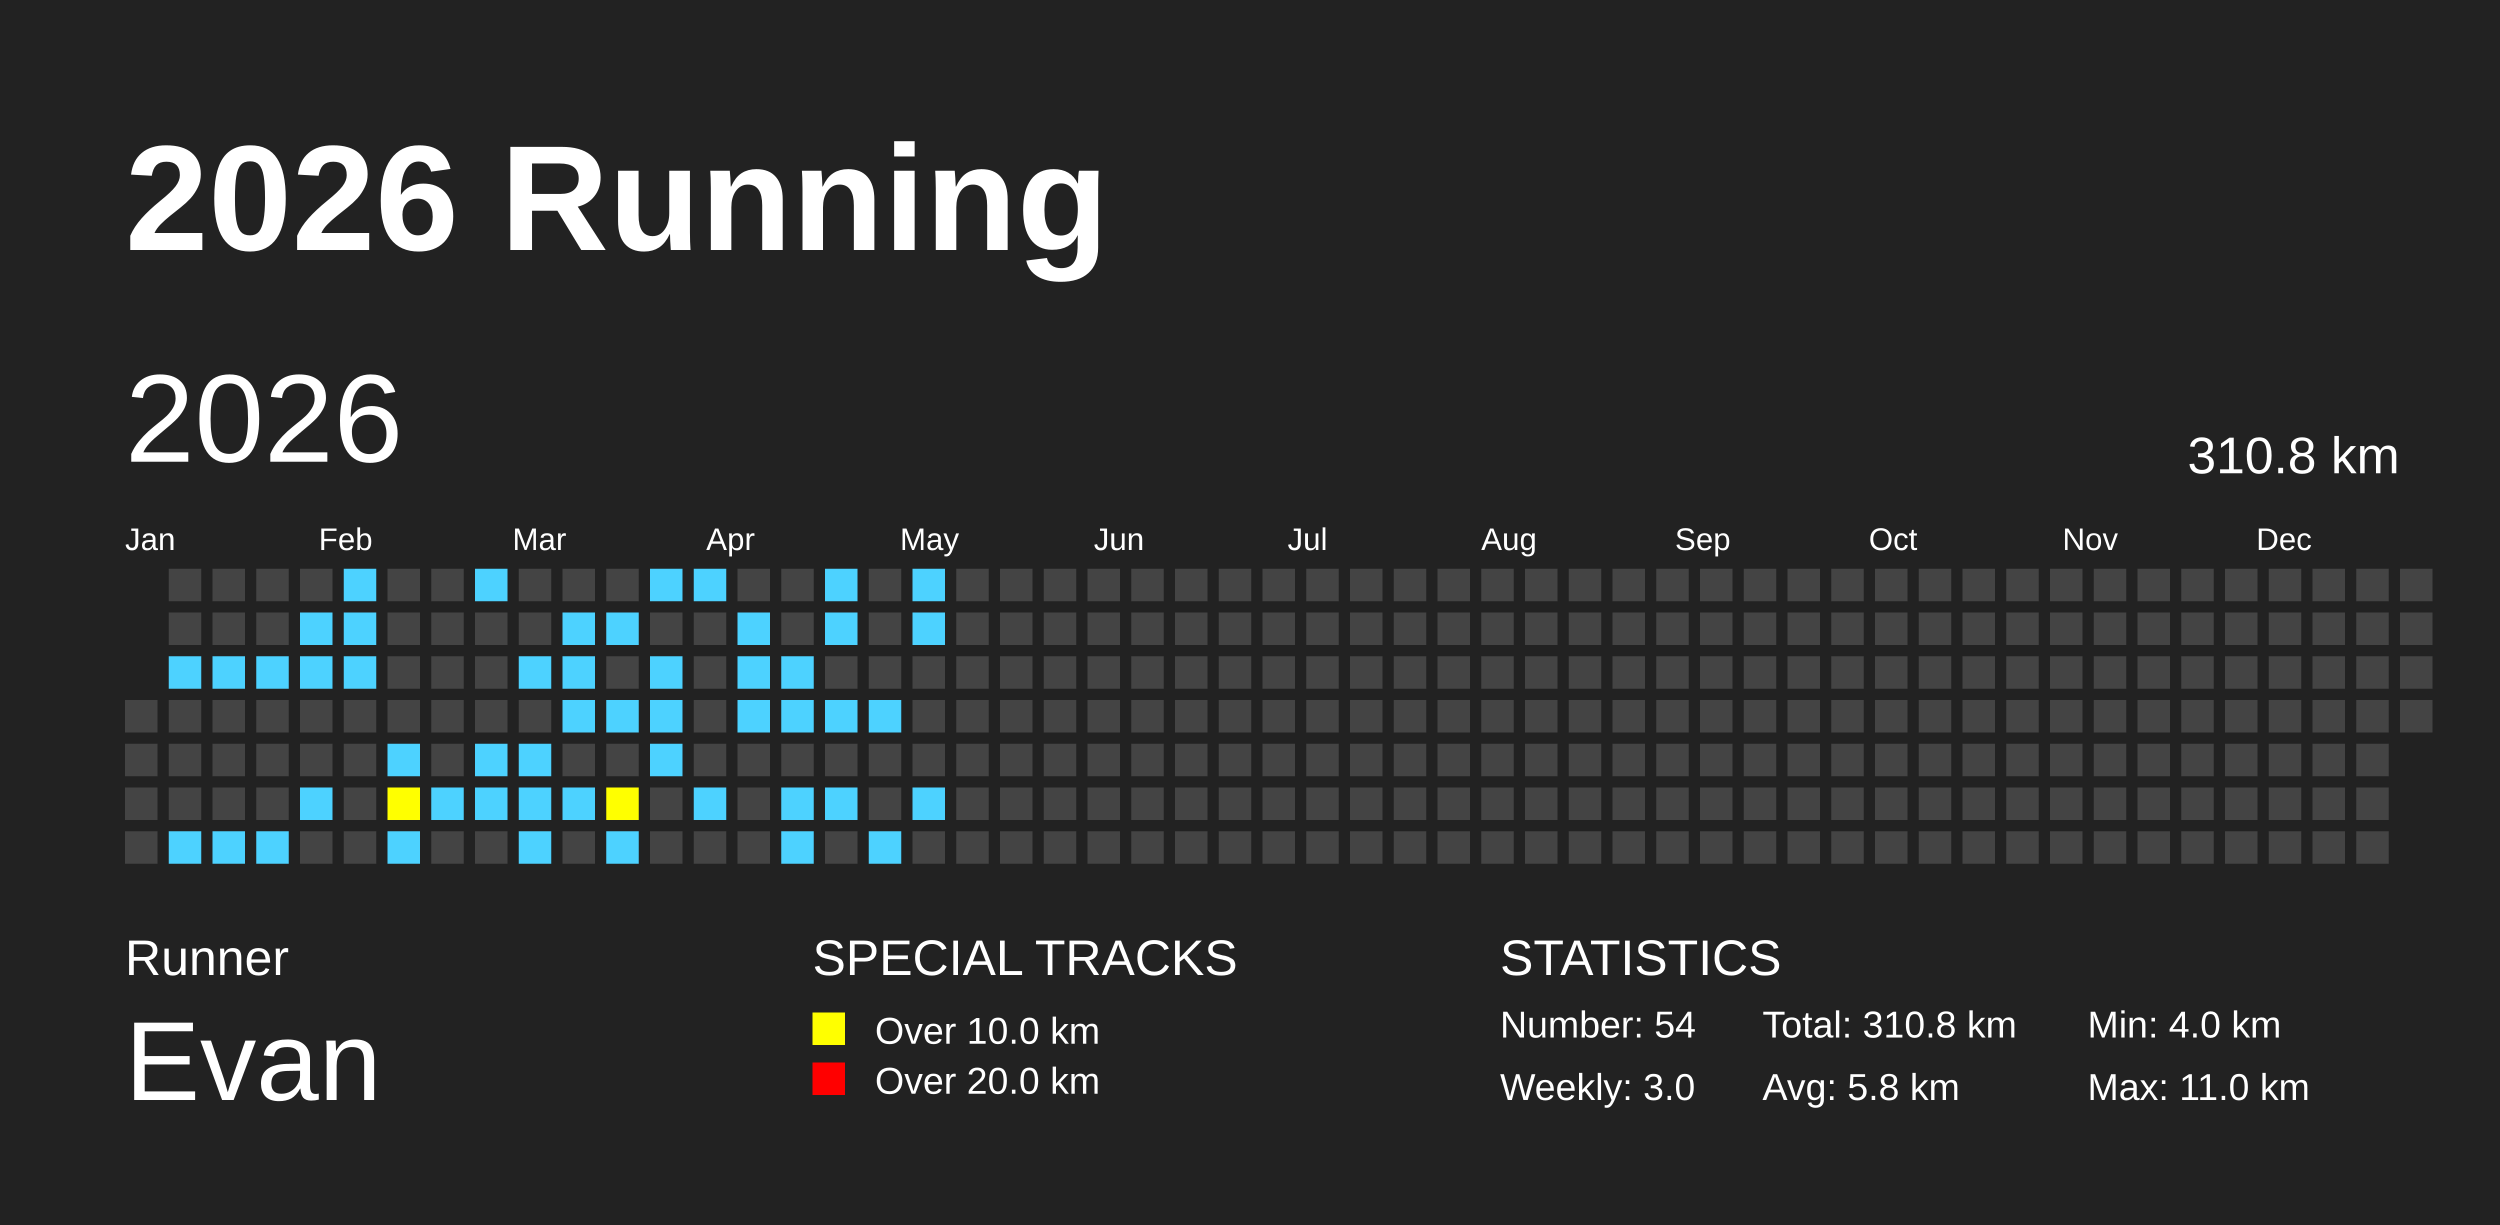
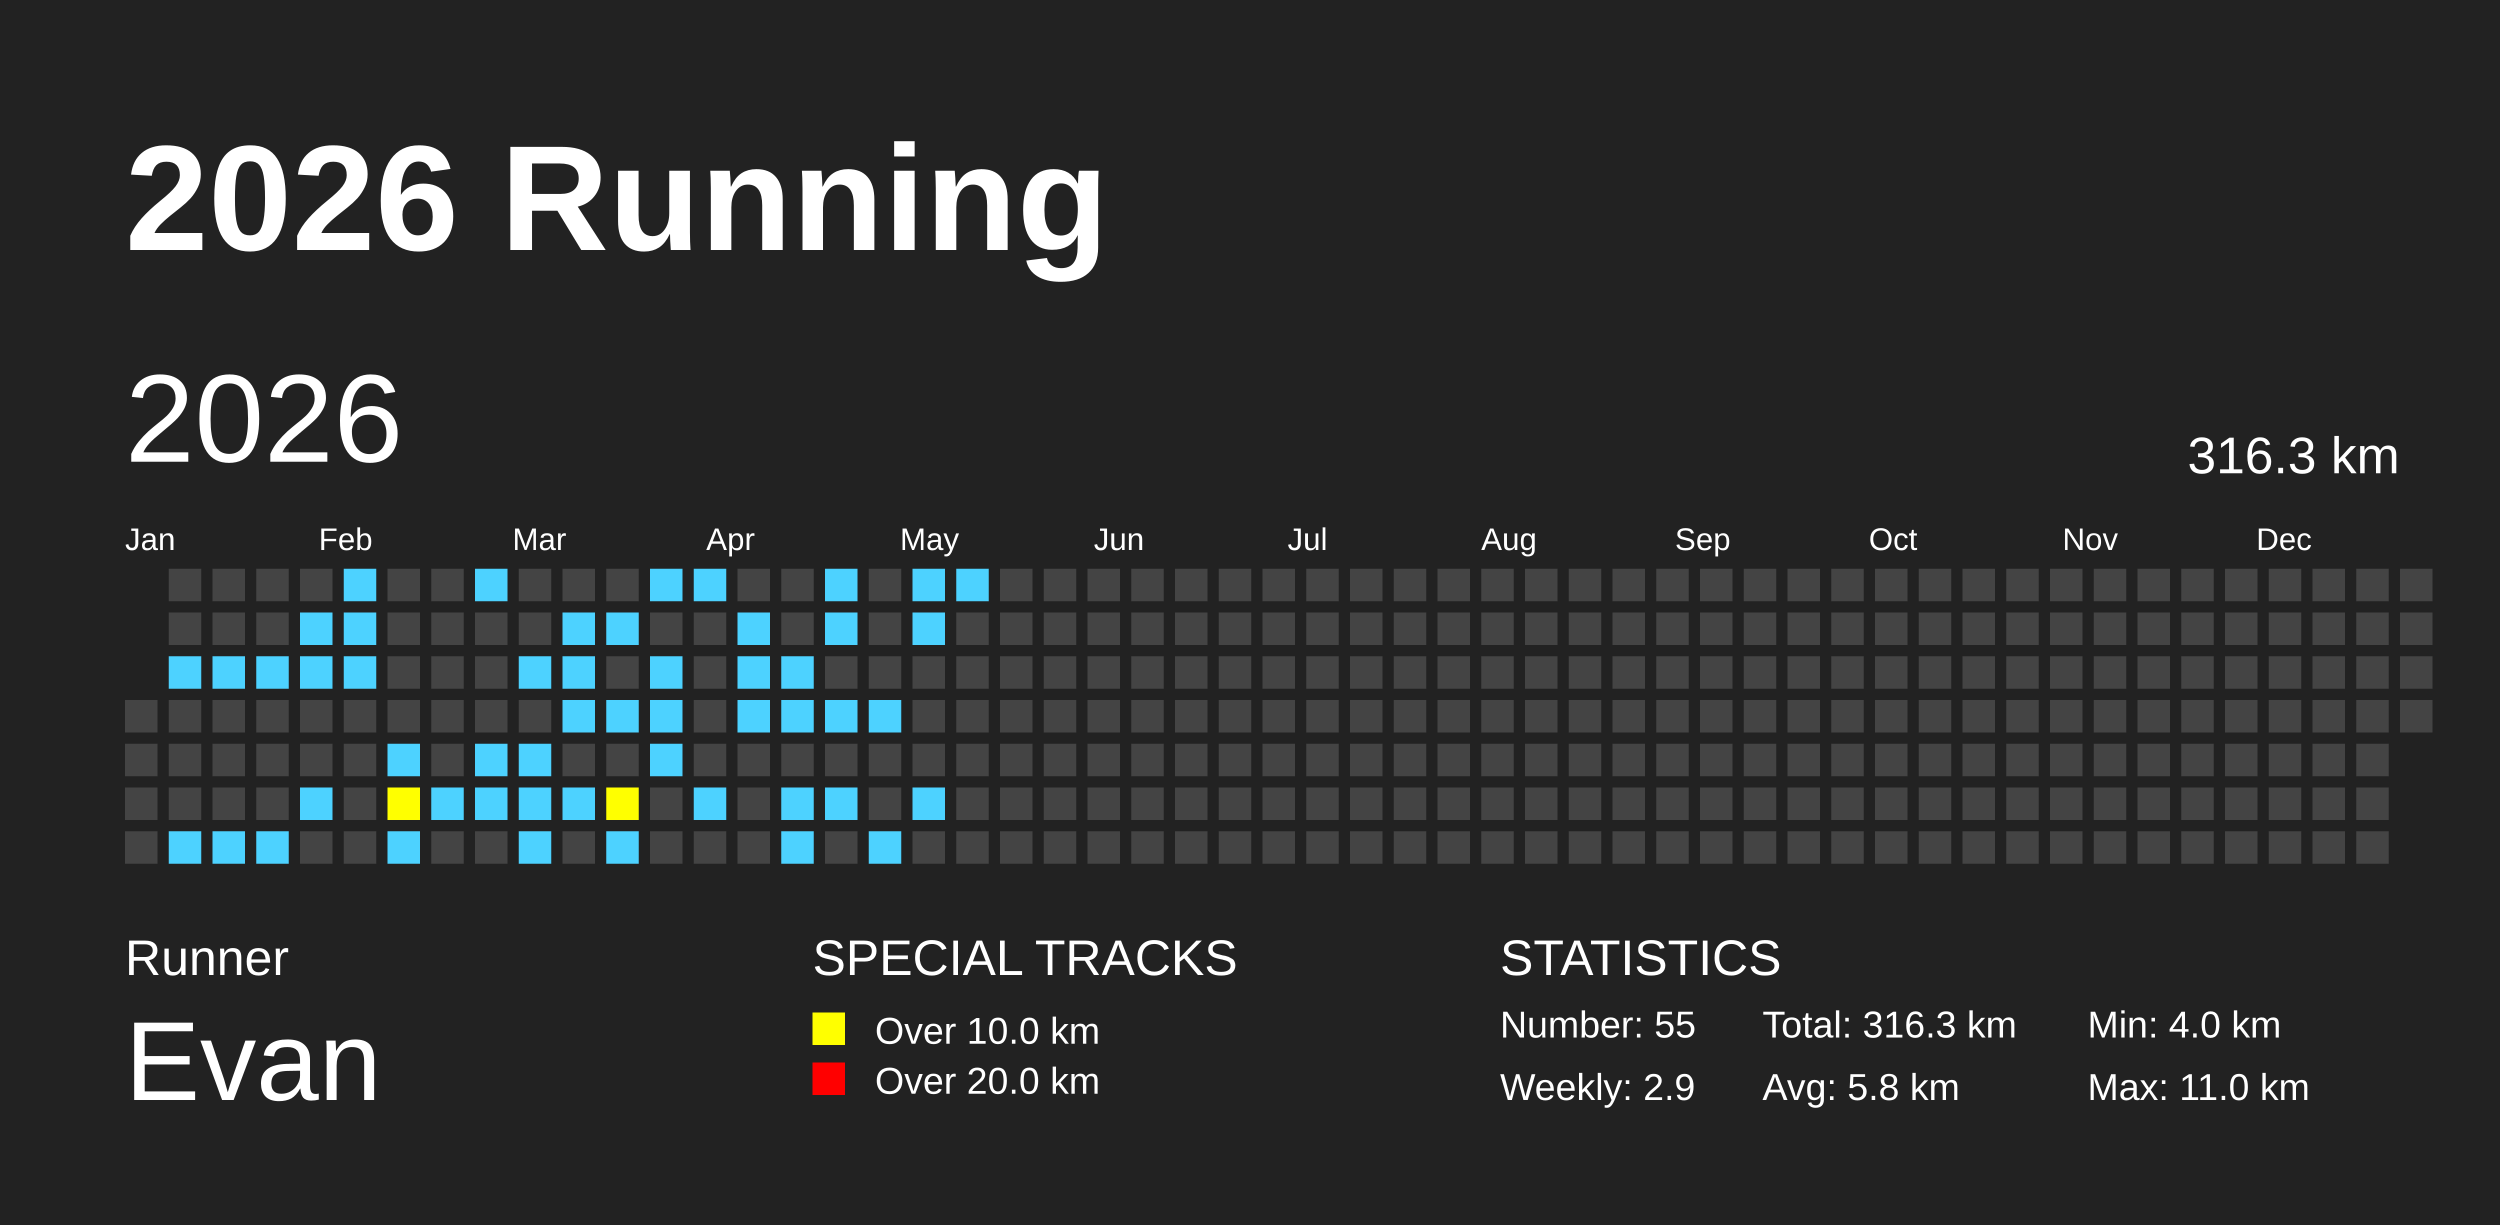
<svg xmlns="http://www.w3.org/2000/svg" baseProfile="full" height="98mm" version="1.1" viewBox="0,0,200,98" width="200mm">
  <defs />
  <rect fill="#222222" height="98" width="200" x="0" y="0" />
  <text fill="#FFFFFF" style="font-size:12px; font-family:Arial; font-weight:bold;" x="10" y="20">2026 Running</text>
  <text fill="#FFFFFF" style="font-size:4px; font-family:Arial" x="10" y="78">Runner</text>
  <text fill="#FFFFFF" style="font-size:9px; font-family:Arial" x="10" y="88">Evan</text>
  <text fill="#FFFFFF" style="font-size:4px; font-family:Arial" x="65" y="78">SPECIAL TRACKS</text>
  <rect fill="yellow" height="2.6" width="2.6" x="65" y="81" />
  <text fill="#FFFFFF" style="font-size:3px; font-family:Arial" x="70" y="83.5">Over 10.0 km</text>
  <rect fill="red" height="2.6" width="2.6" x="65" y="85" />
  <text fill="#FFFFFF" style="font-size:3px; font-family:Arial" x="70" y="87.5">Over 20.0 km</text>
  <text fill="#FFFFFF" style="font-size:4px; font-family:Arial" x="120" y="78">STATISTICS</text>
-   <text fill="#FFFFFF" style="font-size:3px; font-family:Arial" x="120" y="83">Number: 54</text>
-   <text fill="#FFFFFF" style="font-size:3px; font-family:Arial" x="120" y="88">Weekly: 3.0</text>
-   <text fill="#FFFFFF" style="font-size:3px; font-family:Arial" x="141" y="83">Total: 310.8 km</text>
+   <text fill="#FFFFFF" style="font-size:3px; font-family:Arial" x="120" y="83">Number: 55</text>
+   <text fill="#FFFFFF" style="font-size:3px; font-family:Arial" x="120" y="88">Weekly: 2.9</text>
+   <text fill="#FFFFFF" style="font-size:3px; font-family:Arial" x="141" y="83">Total: 316.3 km</text>
  <text fill="#FFFFFF" style="font-size:3px; font-family:Arial" x="141" y="88">Avg: 5.8 km</text>
  <text fill="#FFFFFF" style="font-size:3px; font-family:Arial" x="167" y="83">Min: 4.0 km</text>
  <text fill="#FFFFFF" style="font-size:3px; font-family:Arial" x="167" y="88">Max: 11.0 km</text>
  <text dominant-baseline="hanging" fill="#FFFFFF" style="font-size:10.0px; font-family:Arial;" x="10" y="30">2026</text>
-   <text dominant-baseline="hanging" fill="#FFFFFF" style="font-size:4.125px; font-family:Arial;" x="175" y="35">310.8 km</text>
+   <text dominant-baseline="hanging" fill="#FFFFFF" style="font-size:4.125px; font-family:Arial;" x="175" y="35">316.3 km</text>
  <text fill="#FFFFFF" style="font-size:2.5px; font-family:Arial" x="10.0" y="44">Jan</text>
  <text fill="#FFFFFF" style="font-size:2.5px; font-family:Arial" x="25.5" y="44">Feb</text>
  <text fill="#FFFFFF" style="font-size:2.5px; font-family:Arial" x="41.0" y="44">Mar</text>
  <text fill="#FFFFFF" style="font-size:2.5px; font-family:Arial" x="56.5" y="44">Apr</text>
  <text fill="#FFFFFF" style="font-size:2.5px; font-family:Arial" x="72.0" y="44">May</text>
  <text fill="#FFFFFF" style="font-size:2.5px; font-family:Arial" x="87.5" y="44">Jun</text>
  <text fill="#FFFFFF" style="font-size:2.5px; font-family:Arial" x="103.0" y="44">Jul</text>
  <text fill="#FFFFFF" style="font-size:2.5px; font-family:Arial" x="118.5" y="44">Aug</text>
  <text fill="#FFFFFF" style="font-size:2.5px; font-family:Arial" x="134.0" y="44">Sep</text>
  <text fill="#FFFFFF" style="font-size:2.5px; font-family:Arial" x="149.5" y="44">Oct</text>
  <text fill="#FFFFFF" style="font-size:2.5px; font-family:Arial" x="165.0" y="44">Nov</text>
  <text fill="#FFFFFF" style="font-size:2.5px; font-family:Arial" x="180.5" y="44">Dec</text>
  <rect fill="#444444" height="2.6" width="2.6" x="10.0" y="56.0" />
  <rect fill="#444444" height="2.6" width="2.6" x="10.0" y="59.5" />
  <rect fill="#444444" height="2.6" width="2.6" x="10.0" y="63.0" />
  <rect fill="#444444" height="2.6" width="2.6" x="10.0" y="66.5" />
  <rect fill="#444444" height="2.6" width="2.6" x="13.5" y="45.5" />
  <rect fill="#444444" height="2.6" width="2.6" x="13.5" y="49.0" />
  <rect fill="#4DD2FF" height="2.6" width="2.6" x="13.5" y="52.5" />
  <rect fill="#444444" height="2.6" width="2.6" x="13.5" y="56.0" />
  <rect fill="#444444" height="2.6" width="2.6" x="13.5" y="59.5" />
  <rect fill="#444444" height="2.6" width="2.6" x="13.5" y="63.0" />
  <rect fill="#4DD2FF" height="2.6" width="2.6" x="13.5" y="66.5" />
  <rect fill="#444444" height="2.6" width="2.6" x="17.0" y="45.5" />
  <rect fill="#444444" height="2.6" width="2.6" x="17.0" y="49.0" />
  <rect fill="#4DD2FF" height="2.6" width="2.6" x="17.0" y="52.5" />
  <rect fill="#444444" height="2.6" width="2.6" x="17.0" y="56.0" />
  <rect fill="#444444" height="2.6" width="2.6" x="17.0" y="59.5" />
  <rect fill="#444444" height="2.6" width="2.6" x="17.0" y="63.0" />
  <rect fill="#4DD2FF" height="2.6" width="2.6" x="17.0" y="66.5" />
  <rect fill="#444444" height="2.6" width="2.6" x="20.5" y="45.5" />
  <rect fill="#444444" height="2.6" width="2.6" x="20.5" y="49.0" />
  <rect fill="#4DD2FF" height="2.6" width="2.6" x="20.5" y="52.5" />
  <rect fill="#444444" height="2.6" width="2.6" x="20.5" y="56.0" />
  <rect fill="#444444" height="2.6" width="2.6" x="20.5" y="59.5" />
  <rect fill="#444444" height="2.6" width="2.6" x="20.5" y="63.0" />
  <rect fill="#4DD2FF" height="2.6" width="2.6" x="20.5" y="66.5" />
  <rect fill="#444444" height="2.6" width="2.6" x="24.0" y="45.5" />
  <rect fill="#4DD2FF" height="2.6" width="2.6" x="24.0" y="49.0" />
  <rect fill="#4DD2FF" height="2.6" width="2.6" x="24.0" y="52.5" />
  <rect fill="#444444" height="2.6" width="2.6" x="24.0" y="56.0" />
  <rect fill="#444444" height="2.6" width="2.6" x="24.0" y="59.5" />
  <rect fill="#4DD2FF" height="2.6" width="2.6" x="24.0" y="63.0" />
  <rect fill="#444444" height="2.6" width="2.6" x="24.0" y="66.5" />
  <rect fill="#4DD2FF" height="2.6" width="2.6" x="27.5" y="45.5" />
  <rect fill="#4DD2FF" height="2.6" width="2.6" x="27.5" y="49.0" />
  <rect fill="#4DD2FF" height="2.6" width="2.6" x="27.5" y="52.5" />
  <rect fill="#444444" height="2.6" width="2.6" x="27.5" y="56.0" />
  <rect fill="#444444" height="2.6" width="2.6" x="27.5" y="59.5" />
  <rect fill="#444444" height="2.6" width="2.6" x="27.5" y="63.0" />
  <rect fill="#444444" height="2.6" width="2.6" x="27.5" y="66.5" />
  <rect fill="#444444" height="2.6" width="2.6" x="31.0" y="45.5" />
  <rect fill="#444444" height="2.6" width="2.6" x="31.0" y="49.0" />
  <rect fill="#444444" height="2.6" width="2.6" x="31.0" y="52.5" />
  <rect fill="#444444" height="2.6" width="2.6" x="31.0" y="56.0" />
  <rect fill="#4DD2FF" height="2.6" width="2.6" x="31.0" y="59.5" />
  <rect fill="yellow" height="2.6" width="2.6" x="31.0" y="63.0" />
  <rect fill="#4DD2FF" height="2.6" width="2.6" x="31.0" y="66.5" />
  <rect fill="#444444" height="2.6" width="2.6" x="34.5" y="45.5" />
  <rect fill="#444444" height="2.6" width="2.6" x="34.5" y="49.0" />
  <rect fill="#444444" height="2.6" width="2.6" x="34.5" y="52.5" />
  <rect fill="#444444" height="2.6" width="2.6" x="34.5" y="56.0" />
  <rect fill="#444444" height="2.6" width="2.6" x="34.5" y="59.5" />
  <rect fill="#4DD2FF" height="2.6" width="2.6" x="34.5" y="63.0" />
  <rect fill="#444444" height="2.6" width="2.6" x="34.5" y="66.5" />
  <rect fill="#4DD2FF" height="2.6" width="2.6" x="38.0" y="45.5" />
  <rect fill="#444444" height="2.6" width="2.6" x="38.0" y="49.0" />
  <rect fill="#444444" height="2.6" width="2.6" x="38.0" y="52.5" />
  <rect fill="#444444" height="2.6" width="2.6" x="38.0" y="56.0" />
  <rect fill="#4DD2FF" height="2.6" width="2.6" x="38.0" y="59.5" />
  <rect fill="#4DD2FF" height="2.6" width="2.6" x="38.0" y="63.0" />
  <rect fill="#444444" height="2.6" width="2.6" x="38.0" y="66.5" />
  <rect fill="#444444" height="2.6" width="2.6" x="41.5" y="45.5" />
  <rect fill="#444444" height="2.6" width="2.6" x="41.5" y="49.0" />
  <rect fill="#4DD2FF" height="2.6" width="2.6" x="41.5" y="52.5" />
  <rect fill="#444444" height="2.6" width="2.6" x="41.5" y="56.0" />
  <rect fill="#4DD2FF" height="2.6" width="2.6" x="41.5" y="59.5" />
  <rect fill="#4DD2FF" height="2.6" width="2.6" x="41.5" y="63.0" />
  <rect fill="#4DD2FF" height="2.6" width="2.6" x="41.5" y="66.5" />
  <rect fill="#444444" height="2.6" width="2.6" x="45.0" y="45.5" />
  <rect fill="#4DD2FF" height="2.6" width="2.6" x="45.0" y="49.0" />
  <rect fill="#4DD2FF" height="2.6" width="2.6" x="45.0" y="52.5" />
  <rect fill="#4DD2FF" height="2.6" width="2.6" x="45.0" y="56.0" />
  <rect fill="#444444" height="2.6" width="2.6" x="45.0" y="59.5" />
  <rect fill="#4DD2FF" height="2.6" width="2.6" x="45.0" y="63.0" />
  <rect fill="#444444" height="2.6" width="2.6" x="45.0" y="66.5" />
  <rect fill="#444444" height="2.6" width="2.6" x="48.5" y="45.5" />
  <rect fill="#4DD2FF" height="2.6" width="2.6" x="48.5" y="49.0" />
  <rect fill="#444444" height="2.6" width="2.6" x="48.5" y="52.5" />
  <rect fill="#4DD2FF" height="2.6" width="2.6" x="48.5" y="56.0" />
  <rect fill="#444444" height="2.6" width="2.6" x="48.5" y="59.5" />
  <rect fill="yellow" height="2.6" width="2.6" x="48.5" y="63.0" />
  <rect fill="#4DD2FF" height="2.6" width="2.6" x="48.5" y="66.5" />
  <rect fill="#4DD2FF" height="2.6" width="2.6" x="52.0" y="45.5" />
  <rect fill="#444444" height="2.6" width="2.6" x="52.0" y="49.0" />
  <rect fill="#4DD2FF" height="2.6" width="2.6" x="52.0" y="52.5" />
  <rect fill="#4DD2FF" height="2.6" width="2.6" x="52.0" y="56.0" />
  <rect fill="#4DD2FF" height="2.6" width="2.6" x="52.0" y="59.5" />
  <rect fill="#444444" height="2.6" width="2.6" x="52.0" y="63.0" />
  <rect fill="#444444" height="2.6" width="2.6" x="52.0" y="66.5" />
  <rect fill="#4DD2FF" height="2.6" width="2.6" x="55.5" y="45.5" />
  <rect fill="#444444" height="2.6" width="2.6" x="55.5" y="49.0" />
  <rect fill="#444444" height="2.6" width="2.6" x="55.5" y="52.5" />
  <rect fill="#444444" height="2.6" width="2.6" x="55.5" y="56.0" />
  <rect fill="#444444" height="2.6" width="2.6" x="55.5" y="59.5" />
  <rect fill="#4DD2FF" height="2.6" width="2.6" x="55.5" y="63.0" />
  <rect fill="#444444" height="2.6" width="2.6" x="55.5" y="66.5" />
  <rect fill="#444444" height="2.6" width="2.6" x="59.0" y="45.5" />
  <rect fill="#4DD2FF" height="2.6" width="2.6" x="59.0" y="49.0" />
  <rect fill="#4DD2FF" height="2.6" width="2.6" x="59.0" y="52.5" />
  <rect fill="#4DD2FF" height="2.6" width="2.6" x="59.0" y="56.0" />
  <rect fill="#444444" height="2.6" width="2.6" x="59.0" y="59.5" />
  <rect fill="#444444" height="2.6" width="2.6" x="59.0" y="63.0" />
  <rect fill="#444444" height="2.6" width="2.6" x="59.0" y="66.5" />
  <rect fill="#444444" height="2.6" width="2.6" x="62.5" y="45.5" />
  <rect fill="#444444" height="2.6" width="2.6" x="62.5" y="49.0" />
  <rect fill="#4DD2FF" height="2.6" width="2.6" x="62.5" y="52.5" />
  <rect fill="#4DD2FF" height="2.6" width="2.6" x="62.5" y="56.0" />
  <rect fill="#444444" height="2.6" width="2.6" x="62.5" y="59.5" />
  <rect fill="#4DD2FF" height="2.6" width="2.6" x="62.5" y="63.0" />
  <rect fill="#4DD2FF" height="2.6" width="2.6" x="62.5" y="66.5" />
  <rect fill="#4DD2FF" height="2.6" width="2.6" x="66.0" y="45.5" />
  <rect fill="#4DD2FF" height="2.6" width="2.6" x="66.0" y="49.0" />
  <rect fill="#444444" height="2.6" width="2.6" x="66.0" y="52.5" />
  <rect fill="#4DD2FF" height="2.6" width="2.6" x="66.0" y="56.0" />
  <rect fill="#444444" height="2.6" width="2.6" x="66.0" y="59.5" />
  <rect fill="#4DD2FF" height="2.6" width="2.6" x="66.0" y="63.0" />
  <rect fill="#444444" height="2.6" width="2.6" x="66.0" y="66.5" />
  <rect fill="#444444" height="2.6" width="2.6" x="69.5" y="45.5" />
  <rect fill="#444444" height="2.6" width="2.6" x="69.5" y="49.0" />
  <rect fill="#444444" height="2.6" width="2.6" x="69.5" y="52.5" />
  <rect fill="#4DD2FF" height="2.6" width="2.6" x="69.5" y="56.0" />
  <rect fill="#444444" height="2.6" width="2.6" x="69.5" y="59.5" />
  <rect fill="#444444" height="2.6" width="2.6" x="69.5" y="63.0" />
  <rect fill="#4DD2FF" height="2.6" width="2.6" x="69.5" y="66.5" />
  <rect fill="#4DD2FF" height="2.6" width="2.6" x="73.0" y="45.5" />
  <rect fill="#4DD2FF" height="2.6" width="2.6" x="73.0" y="49.0" />
  <rect fill="#444444" height="2.6" width="2.6" x="73.0" y="52.5" />
  <rect fill="#444444" height="2.6" width="2.6" x="73.0" y="56.0" />
  <rect fill="#444444" height="2.6" width="2.6" x="73.0" y="59.5" />
  <rect fill="#4DD2FF" height="2.6" width="2.6" x="73.0" y="63.0" />
  <rect fill="#444444" height="2.6" width="2.6" x="73.0" y="66.5" />
-   <rect fill="#444444" height="2.6" width="2.6" x="76.5" y="45.5" />
+   <rect fill="#4DD2FF" height="2.6" width="2.6" x="76.5" y="45.5" />
  <rect fill="#444444" height="2.6" width="2.6" x="76.5" y="49.0" />
  <rect fill="#444444" height="2.6" width="2.6" x="76.5" y="52.5" />
  <rect fill="#444444" height="2.6" width="2.6" x="76.5" y="56.0" />
  <rect fill="#444444" height="2.6" width="2.6" x="76.5" y="59.5" />
  <rect fill="#444444" height="2.6" width="2.6" x="76.5" y="63.0" />
  <rect fill="#444444" height="2.6" width="2.6" x="76.5" y="66.5" />
  <rect fill="#444444" height="2.6" width="2.6" x="80.0" y="45.5" />
  <rect fill="#444444" height="2.6" width="2.6" x="80.0" y="49.0" />
  <rect fill="#444444" height="2.6" width="2.6" x="80.0" y="52.5" />
  <rect fill="#444444" height="2.6" width="2.6" x="80.0" y="56.0" />
  <rect fill="#444444" height="2.6" width="2.6" x="80.0" y="59.5" />
  <rect fill="#444444" height="2.6" width="2.6" x="80.0" y="63.0" />
  <rect fill="#444444" height="2.6" width="2.6" x="80.0" y="66.5" />
  <rect fill="#444444" height="2.6" width="2.6" x="83.5" y="45.5" />
  <rect fill="#444444" height="2.6" width="2.6" x="83.5" y="49.0" />
  <rect fill="#444444" height="2.6" width="2.6" x="83.5" y="52.5" />
  <rect fill="#444444" height="2.6" width="2.6" x="83.5" y="56.0" />
  <rect fill="#444444" height="2.6" width="2.6" x="83.5" y="59.5" />
  <rect fill="#444444" height="2.6" width="2.6" x="83.5" y="63.0" />
  <rect fill="#444444" height="2.6" width="2.6" x="83.5" y="66.5" />
  <rect fill="#444444" height="2.6" width="2.6" x="87.0" y="45.5" />
  <rect fill="#444444" height="2.6" width="2.6" x="87.0" y="49.0" />
  <rect fill="#444444" height="2.6" width="2.6" x="87.0" y="52.5" />
  <rect fill="#444444" height="2.6" width="2.6" x="87.0" y="56.0" />
  <rect fill="#444444" height="2.6" width="2.6" x="87.0" y="59.5" />
  <rect fill="#444444" height="2.6" width="2.6" x="87.0" y="63.0" />
  <rect fill="#444444" height="2.6" width="2.6" x="87.0" y="66.5" />
  <rect fill="#444444" height="2.6" width="2.6" x="90.5" y="45.5" />
  <rect fill="#444444" height="2.6" width="2.6" x="90.5" y="49.0" />
  <rect fill="#444444" height="2.6" width="2.6" x="90.5" y="52.5" />
  <rect fill="#444444" height="2.6" width="2.6" x="90.5" y="56.0" />
  <rect fill="#444444" height="2.6" width="2.6" x="90.5" y="59.5" />
  <rect fill="#444444" height="2.6" width="2.6" x="90.5" y="63.0" />
  <rect fill="#444444" height="2.6" width="2.6" x="90.5" y="66.5" />
  <rect fill="#444444" height="2.6" width="2.6" x="94.0" y="45.5" />
  <rect fill="#444444" height="2.6" width="2.6" x="94.0" y="49.0" />
  <rect fill="#444444" height="2.6" width="2.6" x="94.0" y="52.5" />
  <rect fill="#444444" height="2.6" width="2.6" x="94.0" y="56.0" />
  <rect fill="#444444" height="2.6" width="2.6" x="94.0" y="59.5" />
  <rect fill="#444444" height="2.6" width="2.6" x="94.0" y="63.0" />
  <rect fill="#444444" height="2.6" width="2.6" x="94.0" y="66.5" />
  <rect fill="#444444" height="2.6" width="2.6" x="97.5" y="45.5" />
  <rect fill="#444444" height="2.6" width="2.6" x="97.5" y="49.0" />
  <rect fill="#444444" height="2.6" width="2.6" x="97.5" y="52.5" />
  <rect fill="#444444" height="2.6" width="2.6" x="97.5" y="56.0" />
  <rect fill="#444444" height="2.6" width="2.6" x="97.5" y="59.5" />
  <rect fill="#444444" height="2.6" width="2.6" x="97.5" y="63.0" />
  <rect fill="#444444" height="2.6" width="2.6" x="97.5" y="66.5" />
  <rect fill="#444444" height="2.6" width="2.6" x="101.0" y="45.5" />
  <rect fill="#444444" height="2.6" width="2.6" x="101.0" y="49.0" />
  <rect fill="#444444" height="2.6" width="2.6" x="101.0" y="52.5" />
  <rect fill="#444444" height="2.6" width="2.6" x="101.0" y="56.0" />
  <rect fill="#444444" height="2.6" width="2.6" x="101.0" y="59.5" />
  <rect fill="#444444" height="2.6" width="2.6" x="101.0" y="63.0" />
  <rect fill="#444444" height="2.6" width="2.6" x="101.0" y="66.5" />
  <rect fill="#444444" height="2.6" width="2.6" x="104.5" y="45.5" />
  <rect fill="#444444" height="2.6" width="2.6" x="104.5" y="49.0" />
  <rect fill="#444444" height="2.6" width="2.6" x="104.5" y="52.5" />
  <rect fill="#444444" height="2.6" width="2.6" x="104.5" y="56.0" />
  <rect fill="#444444" height="2.6" width="2.6" x="104.5" y="59.5" />
  <rect fill="#444444" height="2.6" width="2.6" x="104.5" y="63.0" />
  <rect fill="#444444" height="2.6" width="2.6" x="104.5" y="66.5" />
  <rect fill="#444444" height="2.6" width="2.6" x="108.0" y="45.5" />
  <rect fill="#444444" height="2.6" width="2.6" x="108.0" y="49.0" />
  <rect fill="#444444" height="2.6" width="2.6" x="108.0" y="52.5" />
  <rect fill="#444444" height="2.6" width="2.6" x="108.0" y="56.0" />
  <rect fill="#444444" height="2.6" width="2.6" x="108.0" y="59.5" />
  <rect fill="#444444" height="2.6" width="2.6" x="108.0" y="63.0" />
  <rect fill="#444444" height="2.6" width="2.6" x="108.0" y="66.5" />
  <rect fill="#444444" height="2.6" width="2.6" x="111.5" y="45.5" />
  <rect fill="#444444" height="2.6" width="2.6" x="111.5" y="49.0" />
  <rect fill="#444444" height="2.6" width="2.6" x="111.5" y="52.5" />
  <rect fill="#444444" height="2.6" width="2.6" x="111.5" y="56.0" />
  <rect fill="#444444" height="2.6" width="2.6" x="111.5" y="59.5" />
  <rect fill="#444444" height="2.6" width="2.6" x="111.5" y="63.0" />
  <rect fill="#444444" height="2.6" width="2.6" x="111.5" y="66.5" />
  <rect fill="#444444" height="2.6" width="2.6" x="115.0" y="45.5" />
  <rect fill="#444444" height="2.6" width="2.6" x="115.0" y="49.0" />
  <rect fill="#444444" height="2.6" width="2.6" x="115.0" y="52.5" />
  <rect fill="#444444" height="2.6" width="2.6" x="115.0" y="56.0" />
  <rect fill="#444444" height="2.6" width="2.6" x="115.0" y="59.5" />
  <rect fill="#444444" height="2.6" width="2.6" x="115.0" y="63.0" />
  <rect fill="#444444" height="2.6" width="2.6" x="115.0" y="66.5" />
  <rect fill="#444444" height="2.6" width="2.6" x="118.5" y="45.5" />
  <rect fill="#444444" height="2.6" width="2.6" x="118.5" y="49.0" />
  <rect fill="#444444" height="2.6" width="2.6" x="118.5" y="52.5" />
  <rect fill="#444444" height="2.6" width="2.6" x="118.5" y="56.0" />
  <rect fill="#444444" height="2.6" width="2.6" x="118.5" y="59.5" />
  <rect fill="#444444" height="2.6" width="2.6" x="118.5" y="63.0" />
  <rect fill="#444444" height="2.6" width="2.6" x="118.5" y="66.5" />
  <rect fill="#444444" height="2.6" width="2.6" x="122.0" y="45.5" />
  <rect fill="#444444" height="2.6" width="2.6" x="122.0" y="49.0" />
  <rect fill="#444444" height="2.6" width="2.6" x="122.0" y="52.5" />
  <rect fill="#444444" height="2.6" width="2.6" x="122.0" y="56.0" />
  <rect fill="#444444" height="2.6" width="2.6" x="122.0" y="59.5" />
  <rect fill="#444444" height="2.6" width="2.6" x="122.0" y="63.0" />
  <rect fill="#444444" height="2.6" width="2.6" x="122.0" y="66.5" />
  <rect fill="#444444" height="2.6" width="2.6" x="125.5" y="45.5" />
  <rect fill="#444444" height="2.6" width="2.6" x="125.5" y="49.0" />
  <rect fill="#444444" height="2.6" width="2.6" x="125.5" y="52.5" />
  <rect fill="#444444" height="2.6" width="2.6" x="125.5" y="56.0" />
  <rect fill="#444444" height="2.6" width="2.6" x="125.5" y="59.5" />
  <rect fill="#444444" height="2.6" width="2.6" x="125.5" y="63.0" />
  <rect fill="#444444" height="2.6" width="2.6" x="125.5" y="66.5" />
  <rect fill="#444444" height="2.6" width="2.6" x="129.0" y="45.5" />
  <rect fill="#444444" height="2.6" width="2.6" x="129.0" y="49.0" />
  <rect fill="#444444" height="2.6" width="2.6" x="129.0" y="52.5" />
  <rect fill="#444444" height="2.6" width="2.6" x="129.0" y="56.0" />
  <rect fill="#444444" height="2.6" width="2.6" x="129.0" y="59.5" />
  <rect fill="#444444" height="2.6" width="2.6" x="129.0" y="63.0" />
  <rect fill="#444444" height="2.6" width="2.6" x="129.0" y="66.5" />
  <rect fill="#444444" height="2.6" width="2.6" x="132.5" y="45.5" />
  <rect fill="#444444" height="2.6" width="2.6" x="132.5" y="49.0" />
  <rect fill="#444444" height="2.6" width="2.6" x="132.5" y="52.5" />
  <rect fill="#444444" height="2.6" width="2.6" x="132.5" y="56.0" />
  <rect fill="#444444" height="2.6" width="2.6" x="132.5" y="59.5" />
  <rect fill="#444444" height="2.6" width="2.6" x="132.5" y="63.0" />
  <rect fill="#444444" height="2.6" width="2.6" x="132.5" y="66.5" />
  <rect fill="#444444" height="2.6" width="2.6" x="136.0" y="45.5" />
  <rect fill="#444444" height="2.6" width="2.6" x="136.0" y="49.0" />
  <rect fill="#444444" height="2.6" width="2.6" x="136.0" y="52.5" />
  <rect fill="#444444" height="2.6" width="2.6" x="136.0" y="56.0" />
  <rect fill="#444444" height="2.6" width="2.6" x="136.0" y="59.5" />
  <rect fill="#444444" height="2.6" width="2.6" x="136.0" y="63.0" />
  <rect fill="#444444" height="2.6" width="2.6" x="136.0" y="66.5" />
  <rect fill="#444444" height="2.6" width="2.6" x="139.5" y="45.5" />
  <rect fill="#444444" height="2.6" width="2.6" x="139.5" y="49.0" />
  <rect fill="#444444" height="2.6" width="2.6" x="139.5" y="52.5" />
  <rect fill="#444444" height="2.6" width="2.6" x="139.5" y="56.0" />
  <rect fill="#444444" height="2.6" width="2.6" x="139.5" y="59.5" />
  <rect fill="#444444" height="2.6" width="2.6" x="139.5" y="63.0" />
  <rect fill="#444444" height="2.6" width="2.6" x="139.5" y="66.5" />
  <rect fill="#444444" height="2.6" width="2.6" x="143.0" y="45.5" />
  <rect fill="#444444" height="2.6" width="2.6" x="143.0" y="49.0" />
  <rect fill="#444444" height="2.6" width="2.6" x="143.0" y="52.5" />
  <rect fill="#444444" height="2.6" width="2.6" x="143.0" y="56.0" />
  <rect fill="#444444" height="2.6" width="2.6" x="143.0" y="59.5" />
  <rect fill="#444444" height="2.6" width="2.6" x="143.0" y="63.0" />
  <rect fill="#444444" height="2.6" width="2.6" x="143.0" y="66.5" />
  <rect fill="#444444" height="2.6" width="2.6" x="146.5" y="45.5" />
  <rect fill="#444444" height="2.6" width="2.6" x="146.5" y="49.0" />
  <rect fill="#444444" height="2.6" width="2.6" x="146.5" y="52.5" />
  <rect fill="#444444" height="2.6" width="2.6" x="146.5" y="56.0" />
  <rect fill="#444444" height="2.6" width="2.6" x="146.5" y="59.5" />
  <rect fill="#444444" height="2.6" width="2.6" x="146.5" y="63.0" />
  <rect fill="#444444" height="2.6" width="2.6" x="146.5" y="66.5" />
  <rect fill="#444444" height="2.6" width="2.6" x="150.0" y="45.5" />
  <rect fill="#444444" height="2.6" width="2.6" x="150.0" y="49.0" />
  <rect fill="#444444" height="2.6" width="2.6" x="150.0" y="52.5" />
  <rect fill="#444444" height="2.6" width="2.6" x="150.0" y="56.0" />
  <rect fill="#444444" height="2.6" width="2.6" x="150.0" y="59.5" />
  <rect fill="#444444" height="2.6" width="2.6" x="150.0" y="63.0" />
  <rect fill="#444444" height="2.6" width="2.6" x="150.0" y="66.5" />
  <rect fill="#444444" height="2.6" width="2.6" x="153.5" y="45.5" />
  <rect fill="#444444" height="2.6" width="2.6" x="153.5" y="49.0" />
  <rect fill="#444444" height="2.6" width="2.6" x="153.5" y="52.5" />
  <rect fill="#444444" height="2.6" width="2.6" x="153.5" y="56.0" />
  <rect fill="#444444" height="2.6" width="2.6" x="153.5" y="59.5" />
  <rect fill="#444444" height="2.6" width="2.6" x="153.5" y="63.0" />
  <rect fill="#444444" height="2.6" width="2.6" x="153.5" y="66.5" />
  <rect fill="#444444" height="2.6" width="2.6" x="157.0" y="45.5" />
  <rect fill="#444444" height="2.6" width="2.6" x="157.0" y="49.0" />
  <rect fill="#444444" height="2.6" width="2.6" x="157.0" y="52.5" />
  <rect fill="#444444" height="2.6" width="2.6" x="157.0" y="56.0" />
  <rect fill="#444444" height="2.6" width="2.6" x="157.0" y="59.5" />
  <rect fill="#444444" height="2.6" width="2.6" x="157.0" y="63.0" />
  <rect fill="#444444" height="2.6" width="2.6" x="157.0" y="66.5" />
  <rect fill="#444444" height="2.6" width="2.6" x="160.5" y="45.5" />
  <rect fill="#444444" height="2.6" width="2.6" x="160.5" y="49.0" />
  <rect fill="#444444" height="2.6" width="2.6" x="160.5" y="52.5" />
  <rect fill="#444444" height="2.6" width="2.6" x="160.5" y="56.0" />
  <rect fill="#444444" height="2.6" width="2.6" x="160.5" y="59.5" />
  <rect fill="#444444" height="2.6" width="2.6" x="160.5" y="63.0" />
  <rect fill="#444444" height="2.6" width="2.6" x="160.5" y="66.5" />
  <rect fill="#444444" height="2.6" width="2.6" x="164.0" y="45.5" />
  <rect fill="#444444" height="2.6" width="2.6" x="164.0" y="49.0" />
  <rect fill="#444444" height="2.6" width="2.6" x="164.0" y="52.5" />
  <rect fill="#444444" height="2.6" width="2.6" x="164.0" y="56.0" />
  <rect fill="#444444" height="2.6" width="2.6" x="164.0" y="59.5" />
  <rect fill="#444444" height="2.6" width="2.6" x="164.0" y="63.0" />
  <rect fill="#444444" height="2.6" width="2.6" x="164.0" y="66.5" />
  <rect fill="#444444" height="2.6" width="2.6" x="167.5" y="45.5" />
  <rect fill="#444444" height="2.6" width="2.6" x="167.5" y="49.0" />
  <rect fill="#444444" height="2.6" width="2.6" x="167.5" y="52.5" />
  <rect fill="#444444" height="2.6" width="2.6" x="167.5" y="56.0" />
  <rect fill="#444444" height="2.6" width="2.6" x="167.5" y="59.5" />
  <rect fill="#444444" height="2.6" width="2.6" x="167.5" y="63.0" />
  <rect fill="#444444" height="2.6" width="2.6" x="167.5" y="66.5" />
  <rect fill="#444444" height="2.6" width="2.6" x="171.0" y="45.5" />
  <rect fill="#444444" height="2.6" width="2.6" x="171.0" y="49.0" />
  <rect fill="#444444" height="2.6" width="2.6" x="171.0" y="52.5" />
  <rect fill="#444444" height="2.6" width="2.6" x="171.0" y="56.0" />
  <rect fill="#444444" height="2.6" width="2.6" x="171.0" y="59.5" />
  <rect fill="#444444" height="2.6" width="2.6" x="171.0" y="63.0" />
  <rect fill="#444444" height="2.6" width="2.6" x="171.0" y="66.5" />
  <rect fill="#444444" height="2.6" width="2.6" x="174.5" y="45.5" />
  <rect fill="#444444" height="2.6" width="2.6" x="174.5" y="49.0" />
  <rect fill="#444444" height="2.6" width="2.6" x="174.5" y="52.5" />
  <rect fill="#444444" height="2.6" width="2.6" x="174.5" y="56.0" />
  <rect fill="#444444" height="2.6" width="2.6" x="174.5" y="59.5" />
  <rect fill="#444444" height="2.6" width="2.6" x="174.5" y="63.0" />
  <rect fill="#444444" height="2.6" width="2.6" x="174.5" y="66.5" />
  <rect fill="#444444" height="2.6" width="2.6" x="178.0" y="45.5" />
  <rect fill="#444444" height="2.6" width="2.6" x="178.0" y="49.0" />
  <rect fill="#444444" height="2.6" width="2.6" x="178.0" y="52.5" />
  <rect fill="#444444" height="2.6" width="2.6" x="178.0" y="56.0" />
  <rect fill="#444444" height="2.6" width="2.6" x="178.0" y="59.5" />
  <rect fill="#444444" height="2.6" width="2.6" x="178.0" y="63.0" />
  <rect fill="#444444" height="2.6" width="2.6" x="178.0" y="66.5" />
  <rect fill="#444444" height="2.6" width="2.6" x="181.5" y="45.5" />
  <rect fill="#444444" height="2.6" width="2.6" x="181.5" y="49.0" />
  <rect fill="#444444" height="2.6" width="2.6" x="181.5" y="52.5" />
  <rect fill="#444444" height="2.6" width="2.6" x="181.5" y="56.0" />
  <rect fill="#444444" height="2.6" width="2.6" x="181.5" y="59.5" />
  <rect fill="#444444" height="2.6" width="2.6" x="181.5" y="63.0" />
  <rect fill="#444444" height="2.6" width="2.6" x="181.5" y="66.5" />
  <rect fill="#444444" height="2.6" width="2.6" x="185.0" y="45.5" />
  <rect fill="#444444" height="2.6" width="2.6" x="185.0" y="49.0" />
  <rect fill="#444444" height="2.6" width="2.6" x="185.0" y="52.5" />
  <rect fill="#444444" height="2.6" width="2.6" x="185.0" y="56.0" />
  <rect fill="#444444" height="2.6" width="2.6" x="185.0" y="59.5" />
  <rect fill="#444444" height="2.6" width="2.6" x="185.0" y="63.0" />
  <rect fill="#444444" height="2.6" width="2.6" x="185.0" y="66.5" />
  <rect fill="#444444" height="2.6" width="2.6" x="188.5" y="45.5" />
  <rect fill="#444444" height="2.6" width="2.6" x="188.5" y="49.0" />
  <rect fill="#444444" height="2.6" width="2.6" x="188.5" y="52.5" />
  <rect fill="#444444" height="2.6" width="2.6" x="188.5" y="56.0" />
  <rect fill="#444444" height="2.6" width="2.6" x="188.5" y="59.5" />
  <rect fill="#444444" height="2.6" width="2.6" x="188.5" y="63.0" />
  <rect fill="#444444" height="2.6" width="2.6" x="188.5" y="66.5" />
  <rect fill="#444444" height="2.6" width="2.6" x="192.0" y="45.5" />
  <rect fill="#444444" height="2.6" width="2.6" x="192.0" y="49.0" />
  <rect fill="#444444" height="2.6" width="2.6" x="192.0" y="52.5" />
  <rect fill="#444444" height="2.6" width="2.6" x="192.0" y="56.0" />
</svg>
